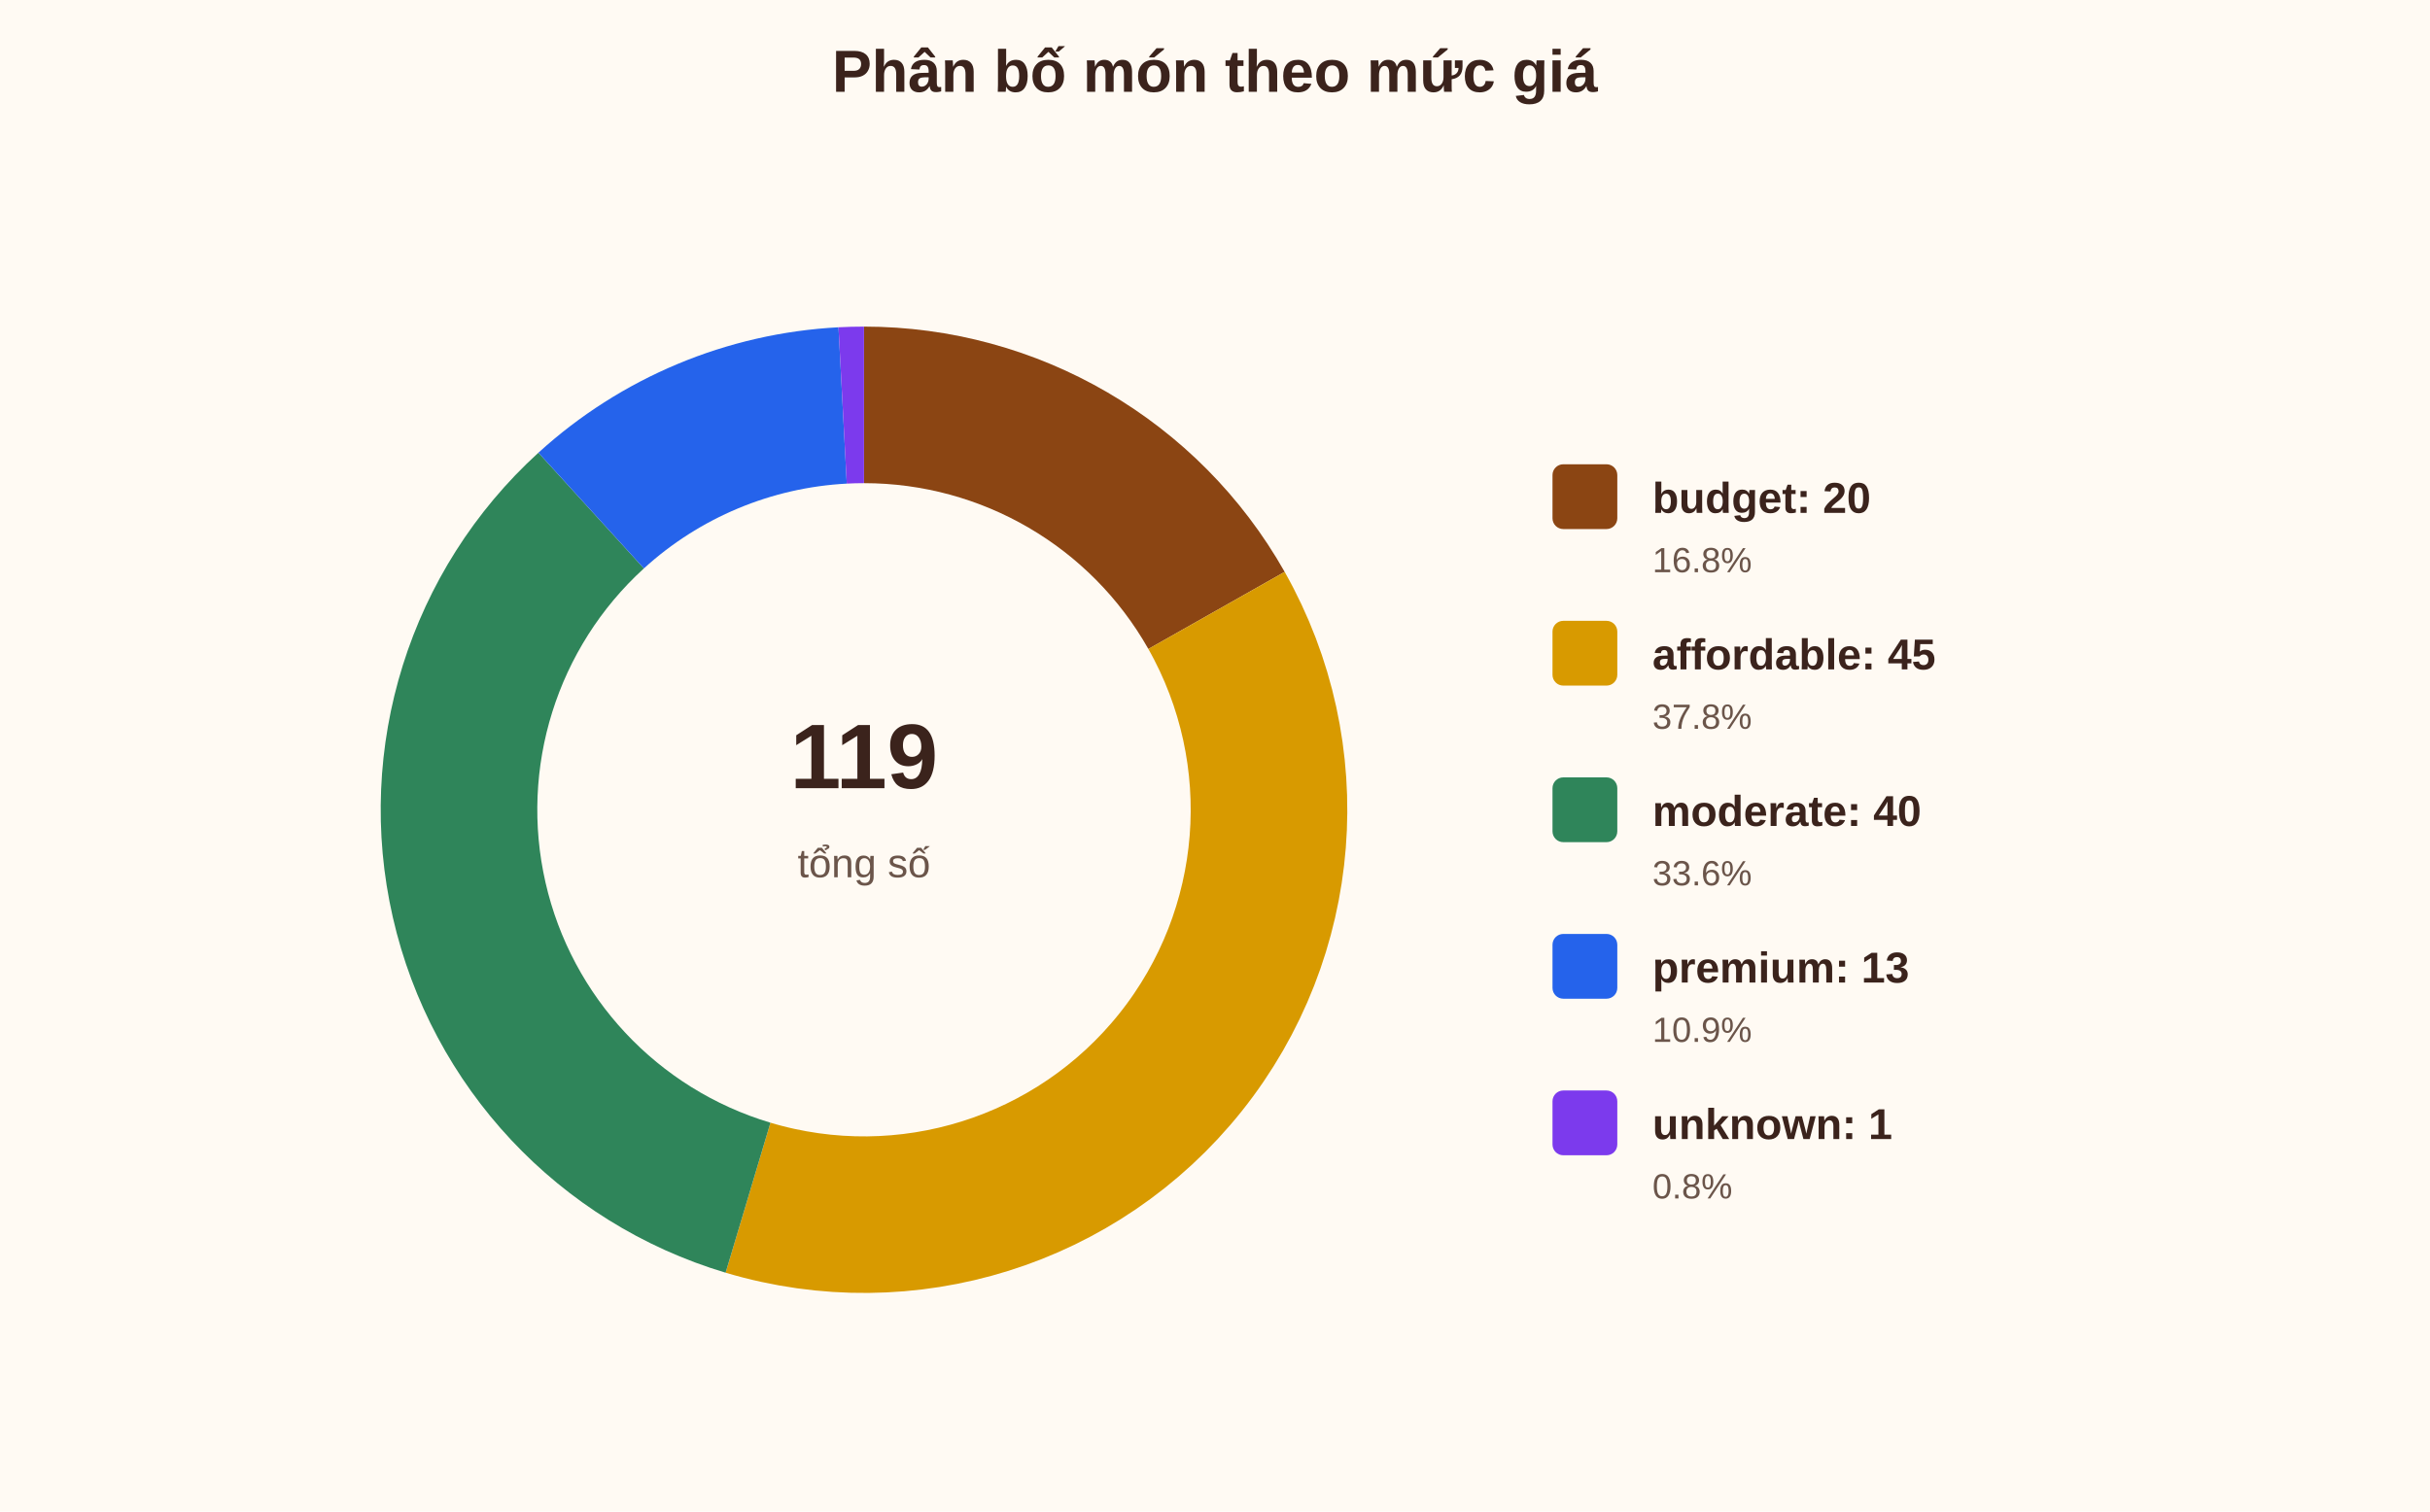
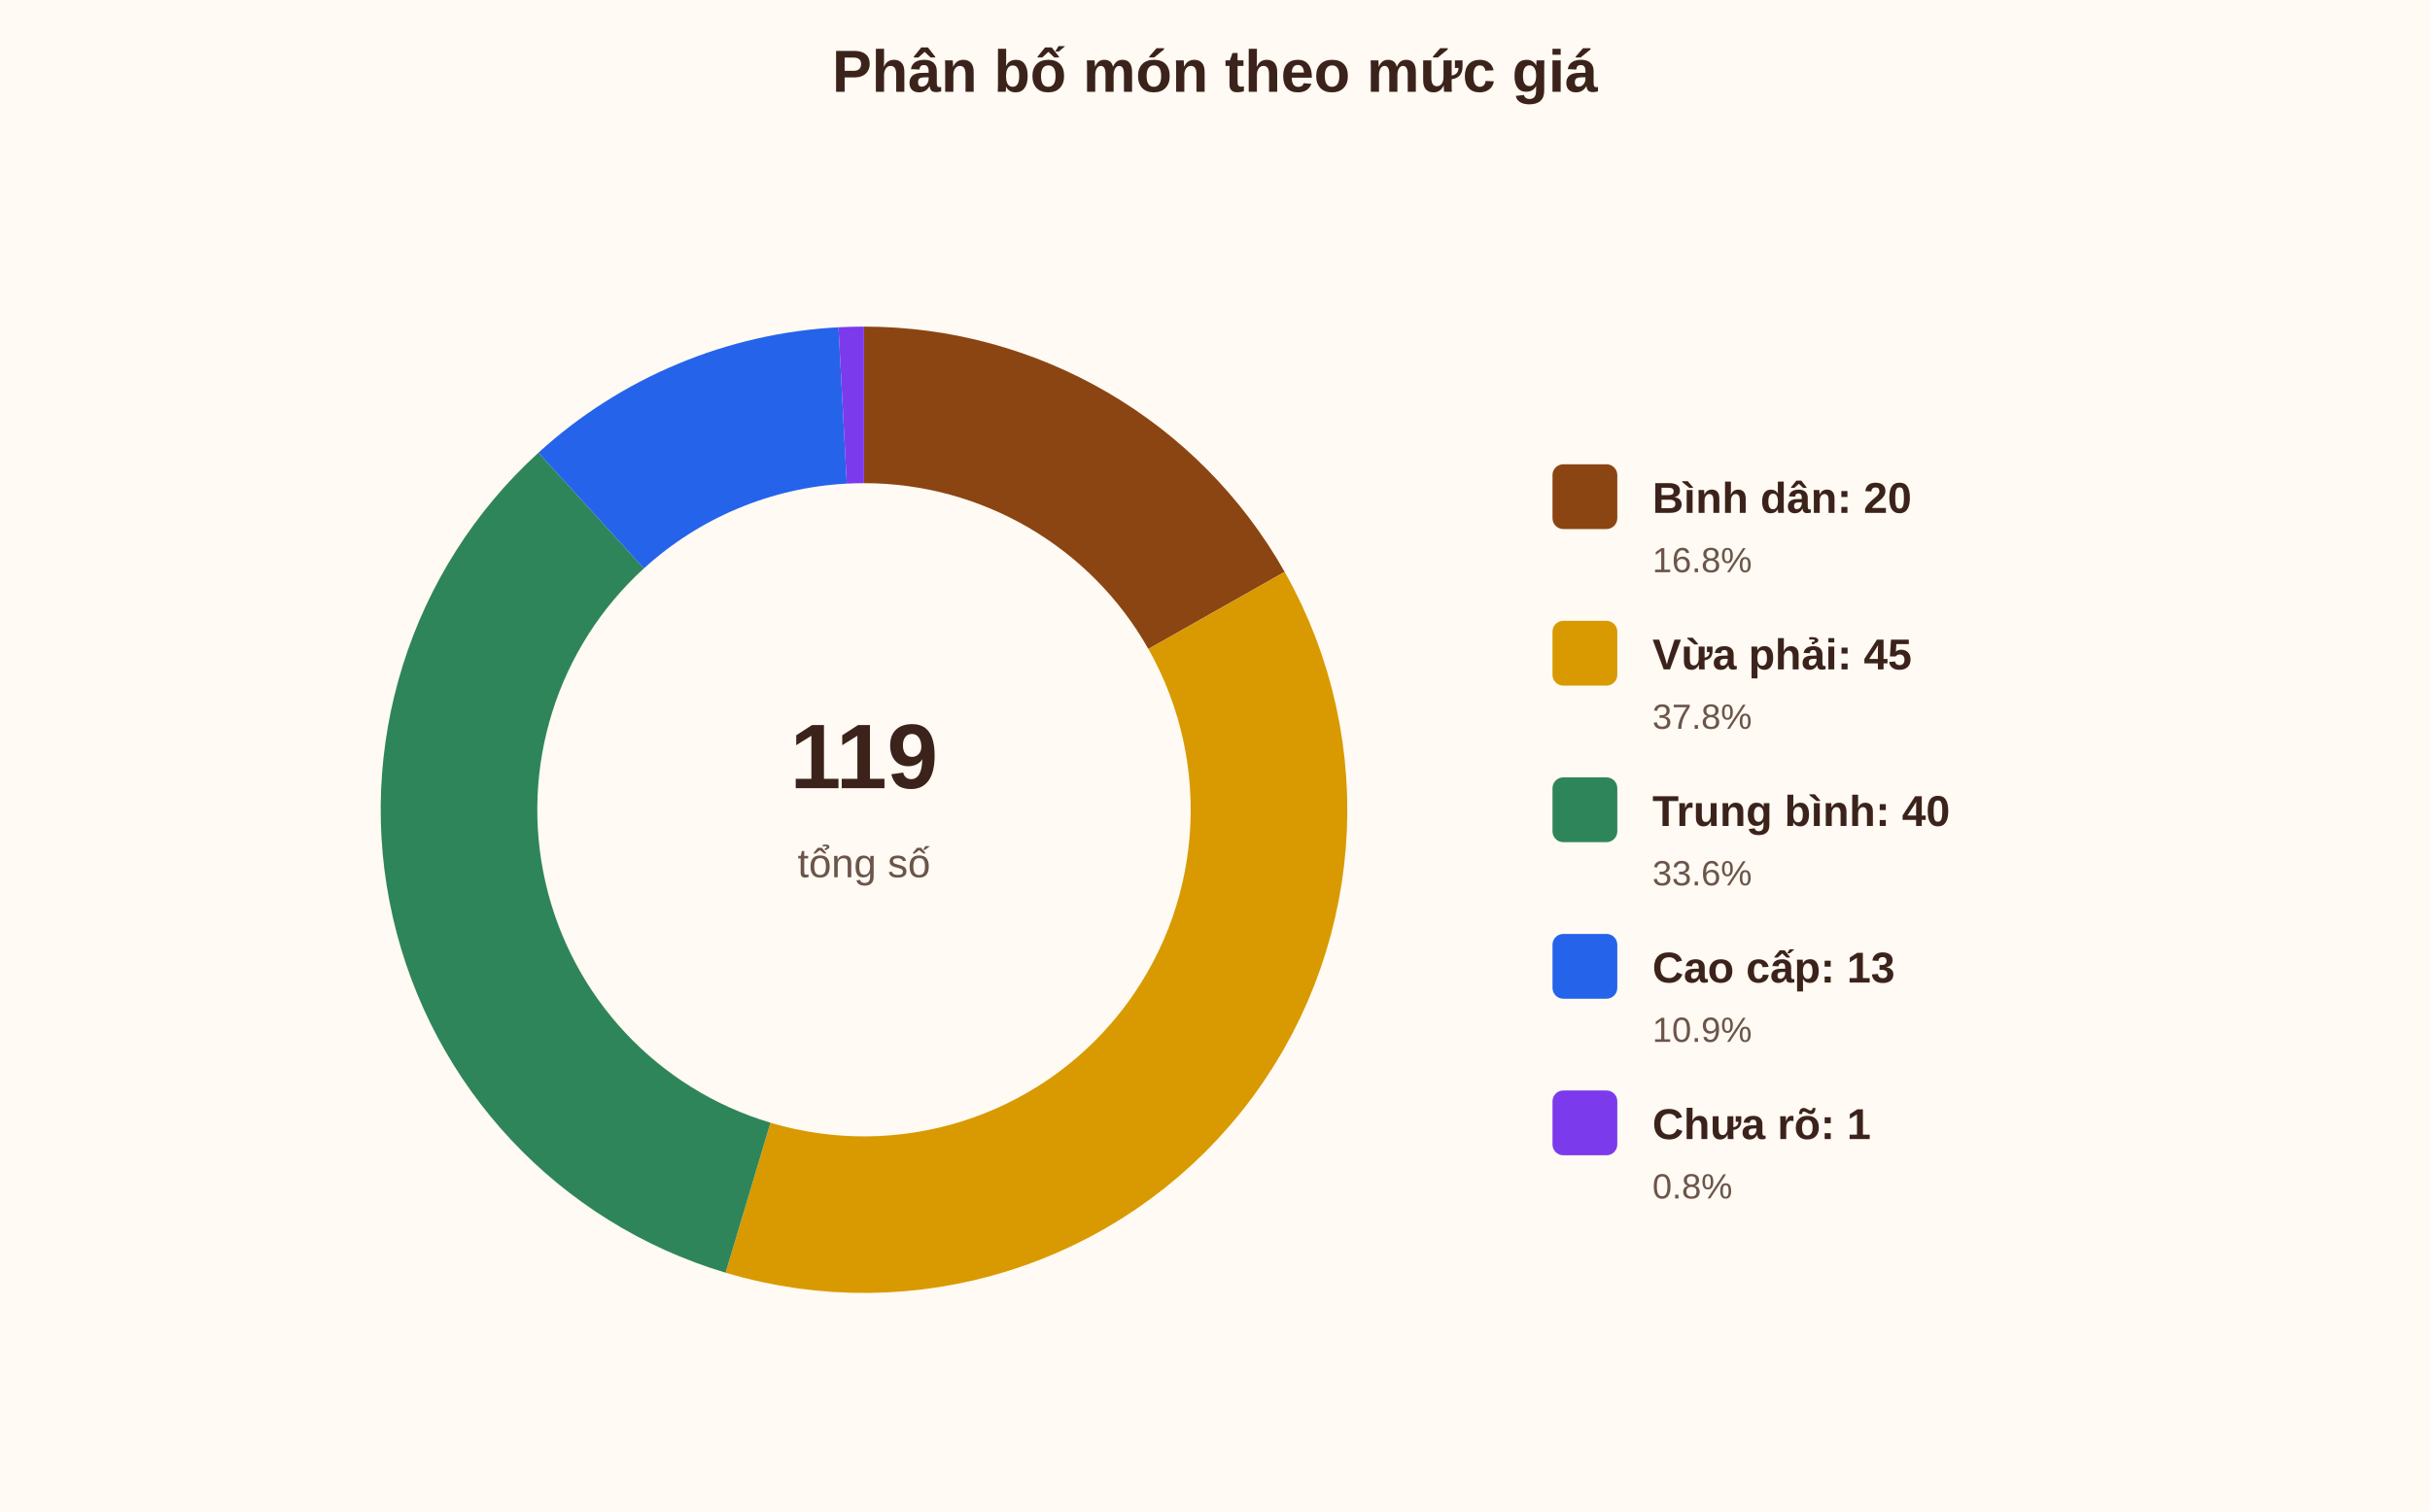
<svg xmlns="http://www.w3.org/2000/svg" width="900" height="560" viewBox="0 0 900 560">
  <rect width="900" height="560" fill="#fffaf3" />
  <text x="450.0" y="34" text-anchor="middle" font-family="Arial, sans-serif" font-size="22" font-weight="700" fill="#3b231c">Phân bố món theo mức giá</text>
  <path d="M 320.0 150.0 A 150 150 0 0 1 450.559 226.146" fill="none" stroke="#8B4513" stroke-width="58" />
  <path d="M 450.559 226.146 A 150 150 0 0 1 277.05 443.719" fill="none" stroke="#D89A00" stroke-width="58" />
  <path d="M 277.05 443.719 A 150 150 0 0 1 218.946 189.149" fill="none" stroke="#2F855A" stroke-width="58" />
  <path d="M 218.946 189.149 A 150 150 0 0 1 312.084 150.209" fill="none" stroke="#2563EB" stroke-width="58" />
  <path d="M 312.084 150.209 A 150 150 0 0 1 320.0 150.0" fill="none" stroke="#7C3AED" stroke-width="58" />
  <text x="320" y="292" text-anchor="middle" font-family="Arial" font-size="34" font-weight="700" fill="#3b231c">119</text>
  <text x="320" y="325" text-anchor="middle" font-family="Arial" font-size="15" fill="#6b554a">tổng số</text>
  <rect x="575" y="172" width="24" height="24" rx="4" fill="#8B4513" />
-   <text x="612" y="190" font-family="Arial" font-size="16" font-weight="700" fill="#3b231c">budget: 20</text>
+   <text x="612" y="190" font-family="Arial" font-size="16" font-weight="700" fill="#3b231c">Bình dân: 20</text>
  <text x="612" y="212" font-family="Arial" font-size="13" fill="#6b554a">16.8%</text>
  <rect x="575" y="230" width="24" height="24" rx="4" fill="#D89A00" />
-   <text x="612" y="248" font-family="Arial" font-size="16" font-weight="700" fill="#3b231c">affordable: 45</text>
+   <text x="612" y="248" font-family="Arial" font-size="16" font-weight="700" fill="#3b231c">Vừa phải: 45</text>
  <text x="612" y="270" font-family="Arial" font-size="13" fill="#6b554a">37.8%</text>
  <rect x="575" y="288" width="24" height="24" rx="4" fill="#2F855A" />
-   <text x="612" y="306" font-family="Arial" font-size="16" font-weight="700" fill="#3b231c">moderate: 40</text>
+   <text x="612" y="306" font-family="Arial" font-size="16" font-weight="700" fill="#3b231c">Trung bình: 40</text>
  <text x="612" y="328" font-family="Arial" font-size="13" fill="#6b554a">33.6%</text>
  <rect x="575" y="346" width="24" height="24" rx="4" fill="#2563EB" />
-   <text x="612" y="364" font-family="Arial" font-size="16" font-weight="700" fill="#3b231c">premium: 13</text>
+   <text x="612" y="364" font-family="Arial" font-size="16" font-weight="700" fill="#3b231c">Cao cấp: 13</text>
  <text x="612" y="386" font-family="Arial" font-size="13" fill="#6b554a">10.9%</text>
  <rect x="575" y="404" width="24" height="24" rx="4" fill="#7C3AED" />
-   <text x="612" y="422" font-family="Arial" font-size="16" font-weight="700" fill="#3b231c">unknown: 1</text>
+   <text x="612" y="422" font-family="Arial" font-size="16" font-weight="700" fill="#3b231c">Chưa rõ: 1</text>
  <text x="612" y="444" font-family="Arial" font-size="13" fill="#6b554a">0.8%</text>
</svg>
